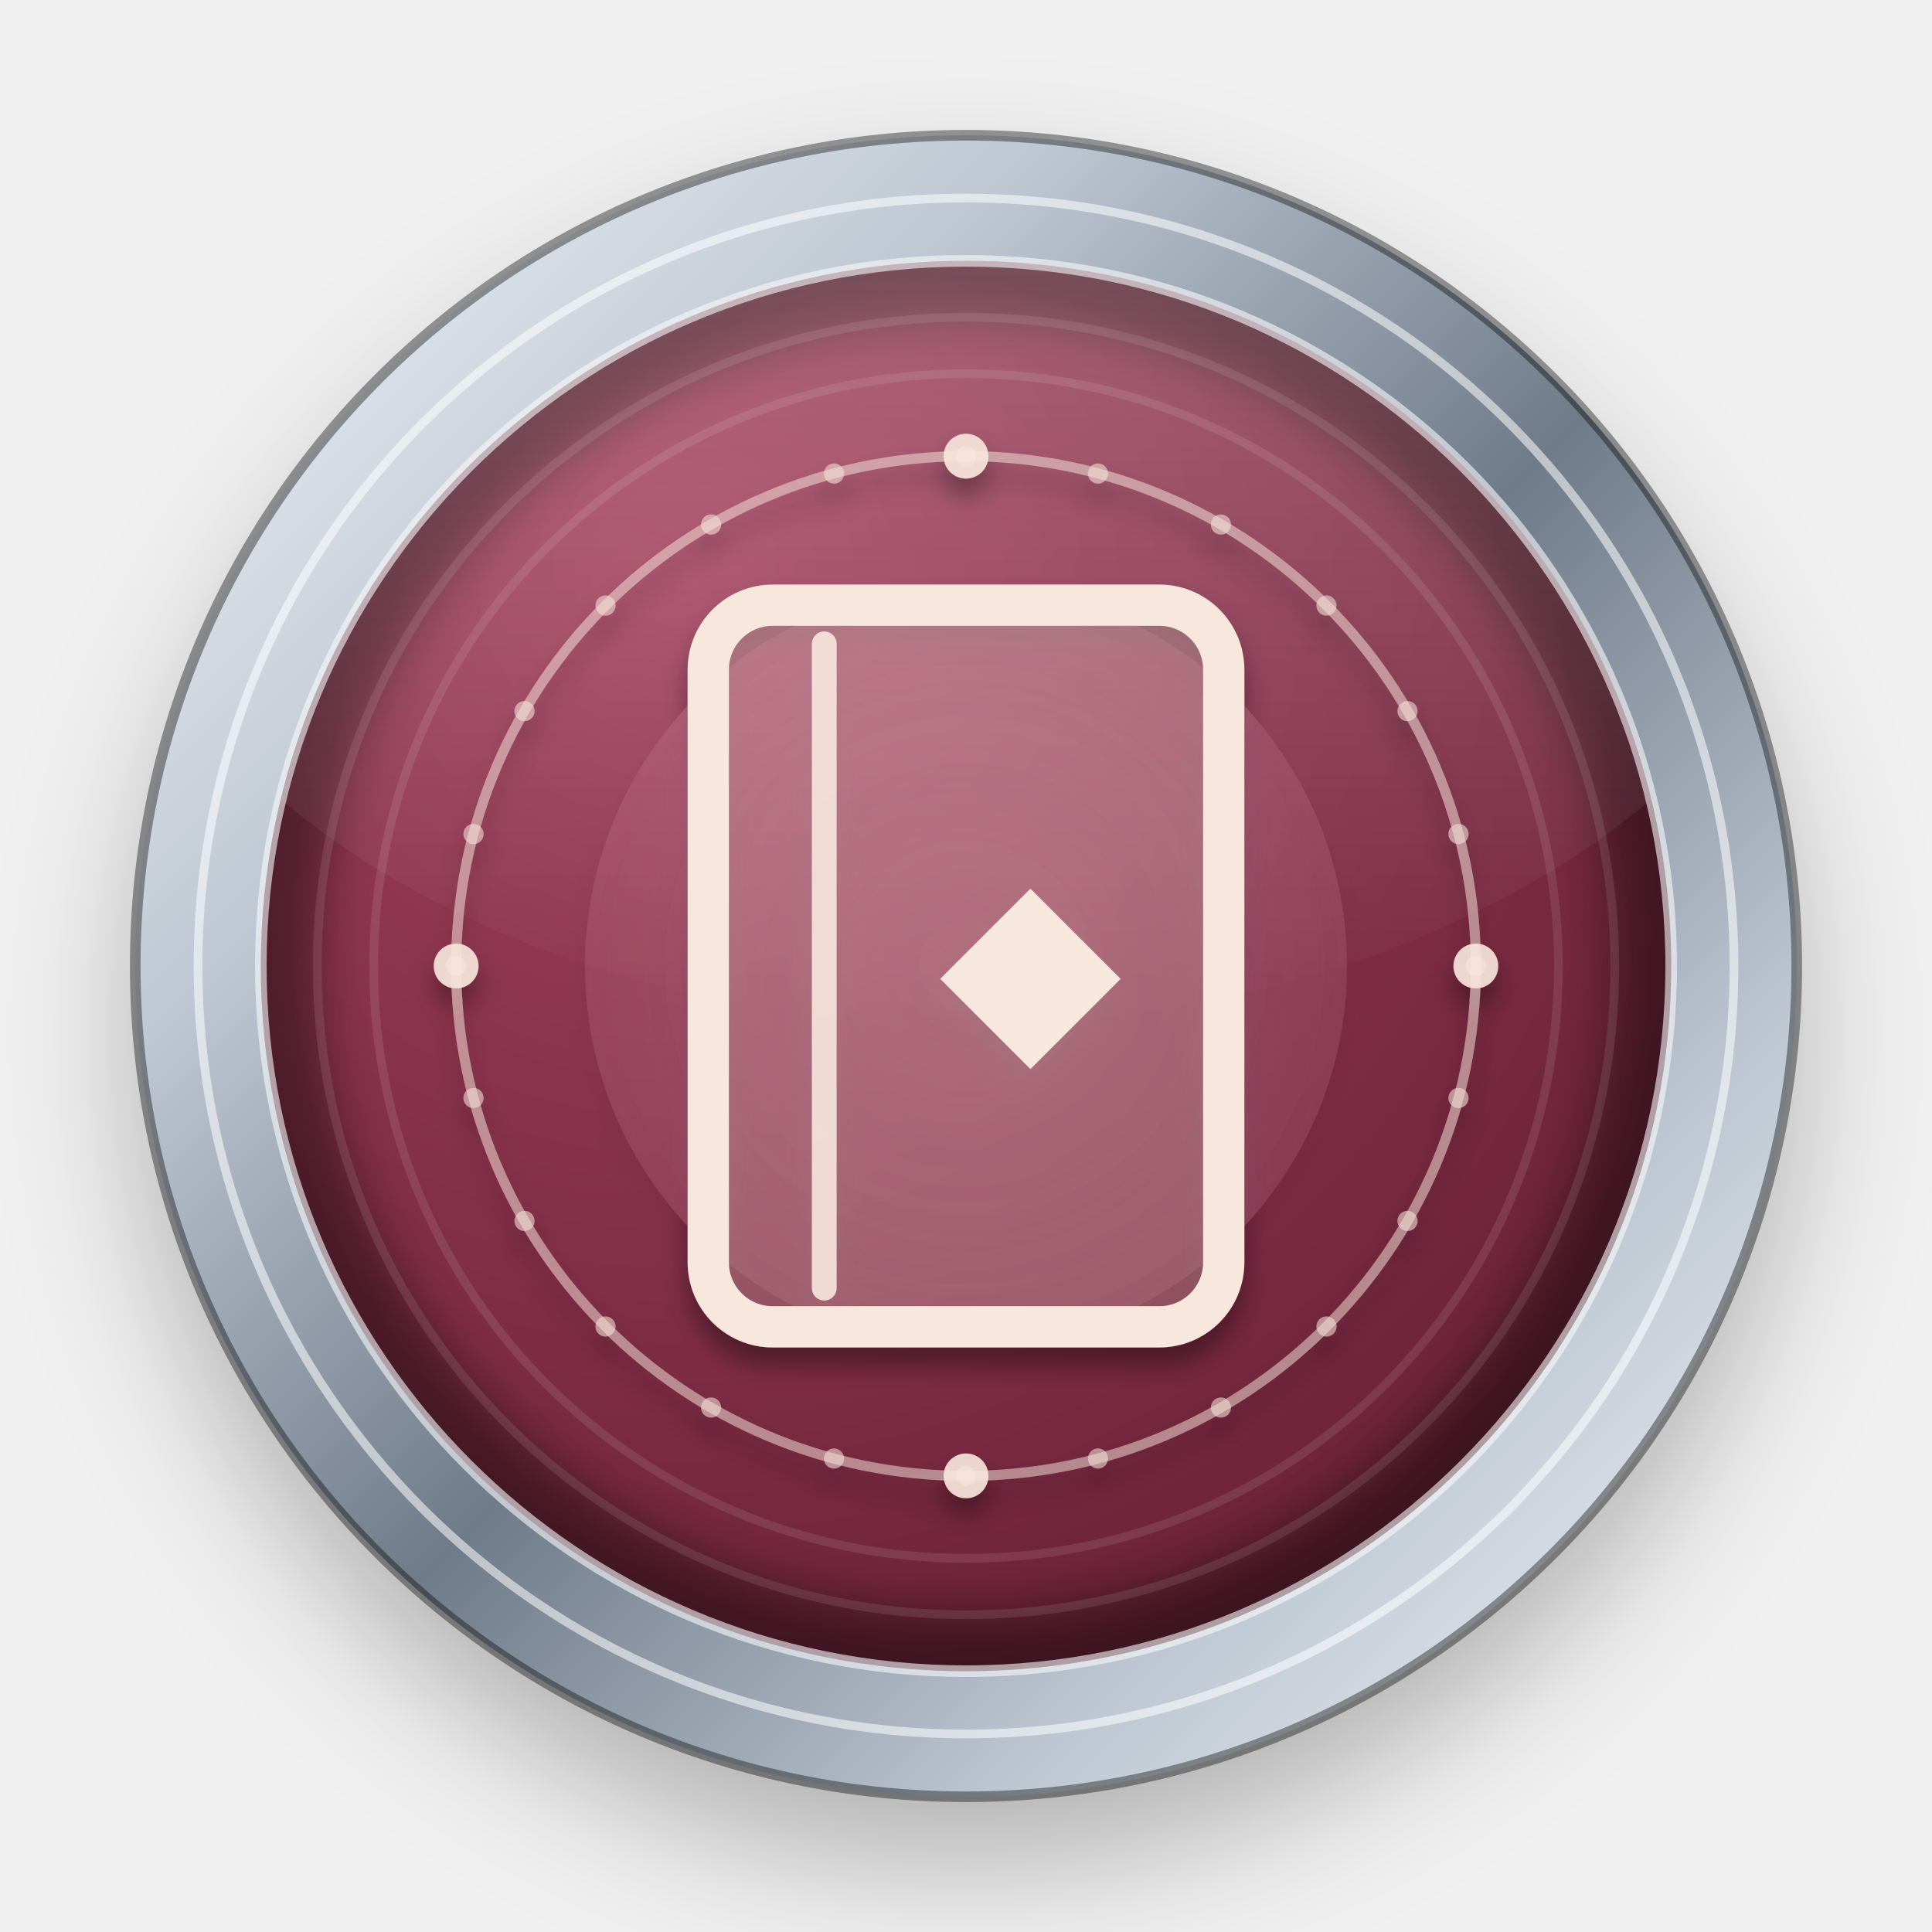
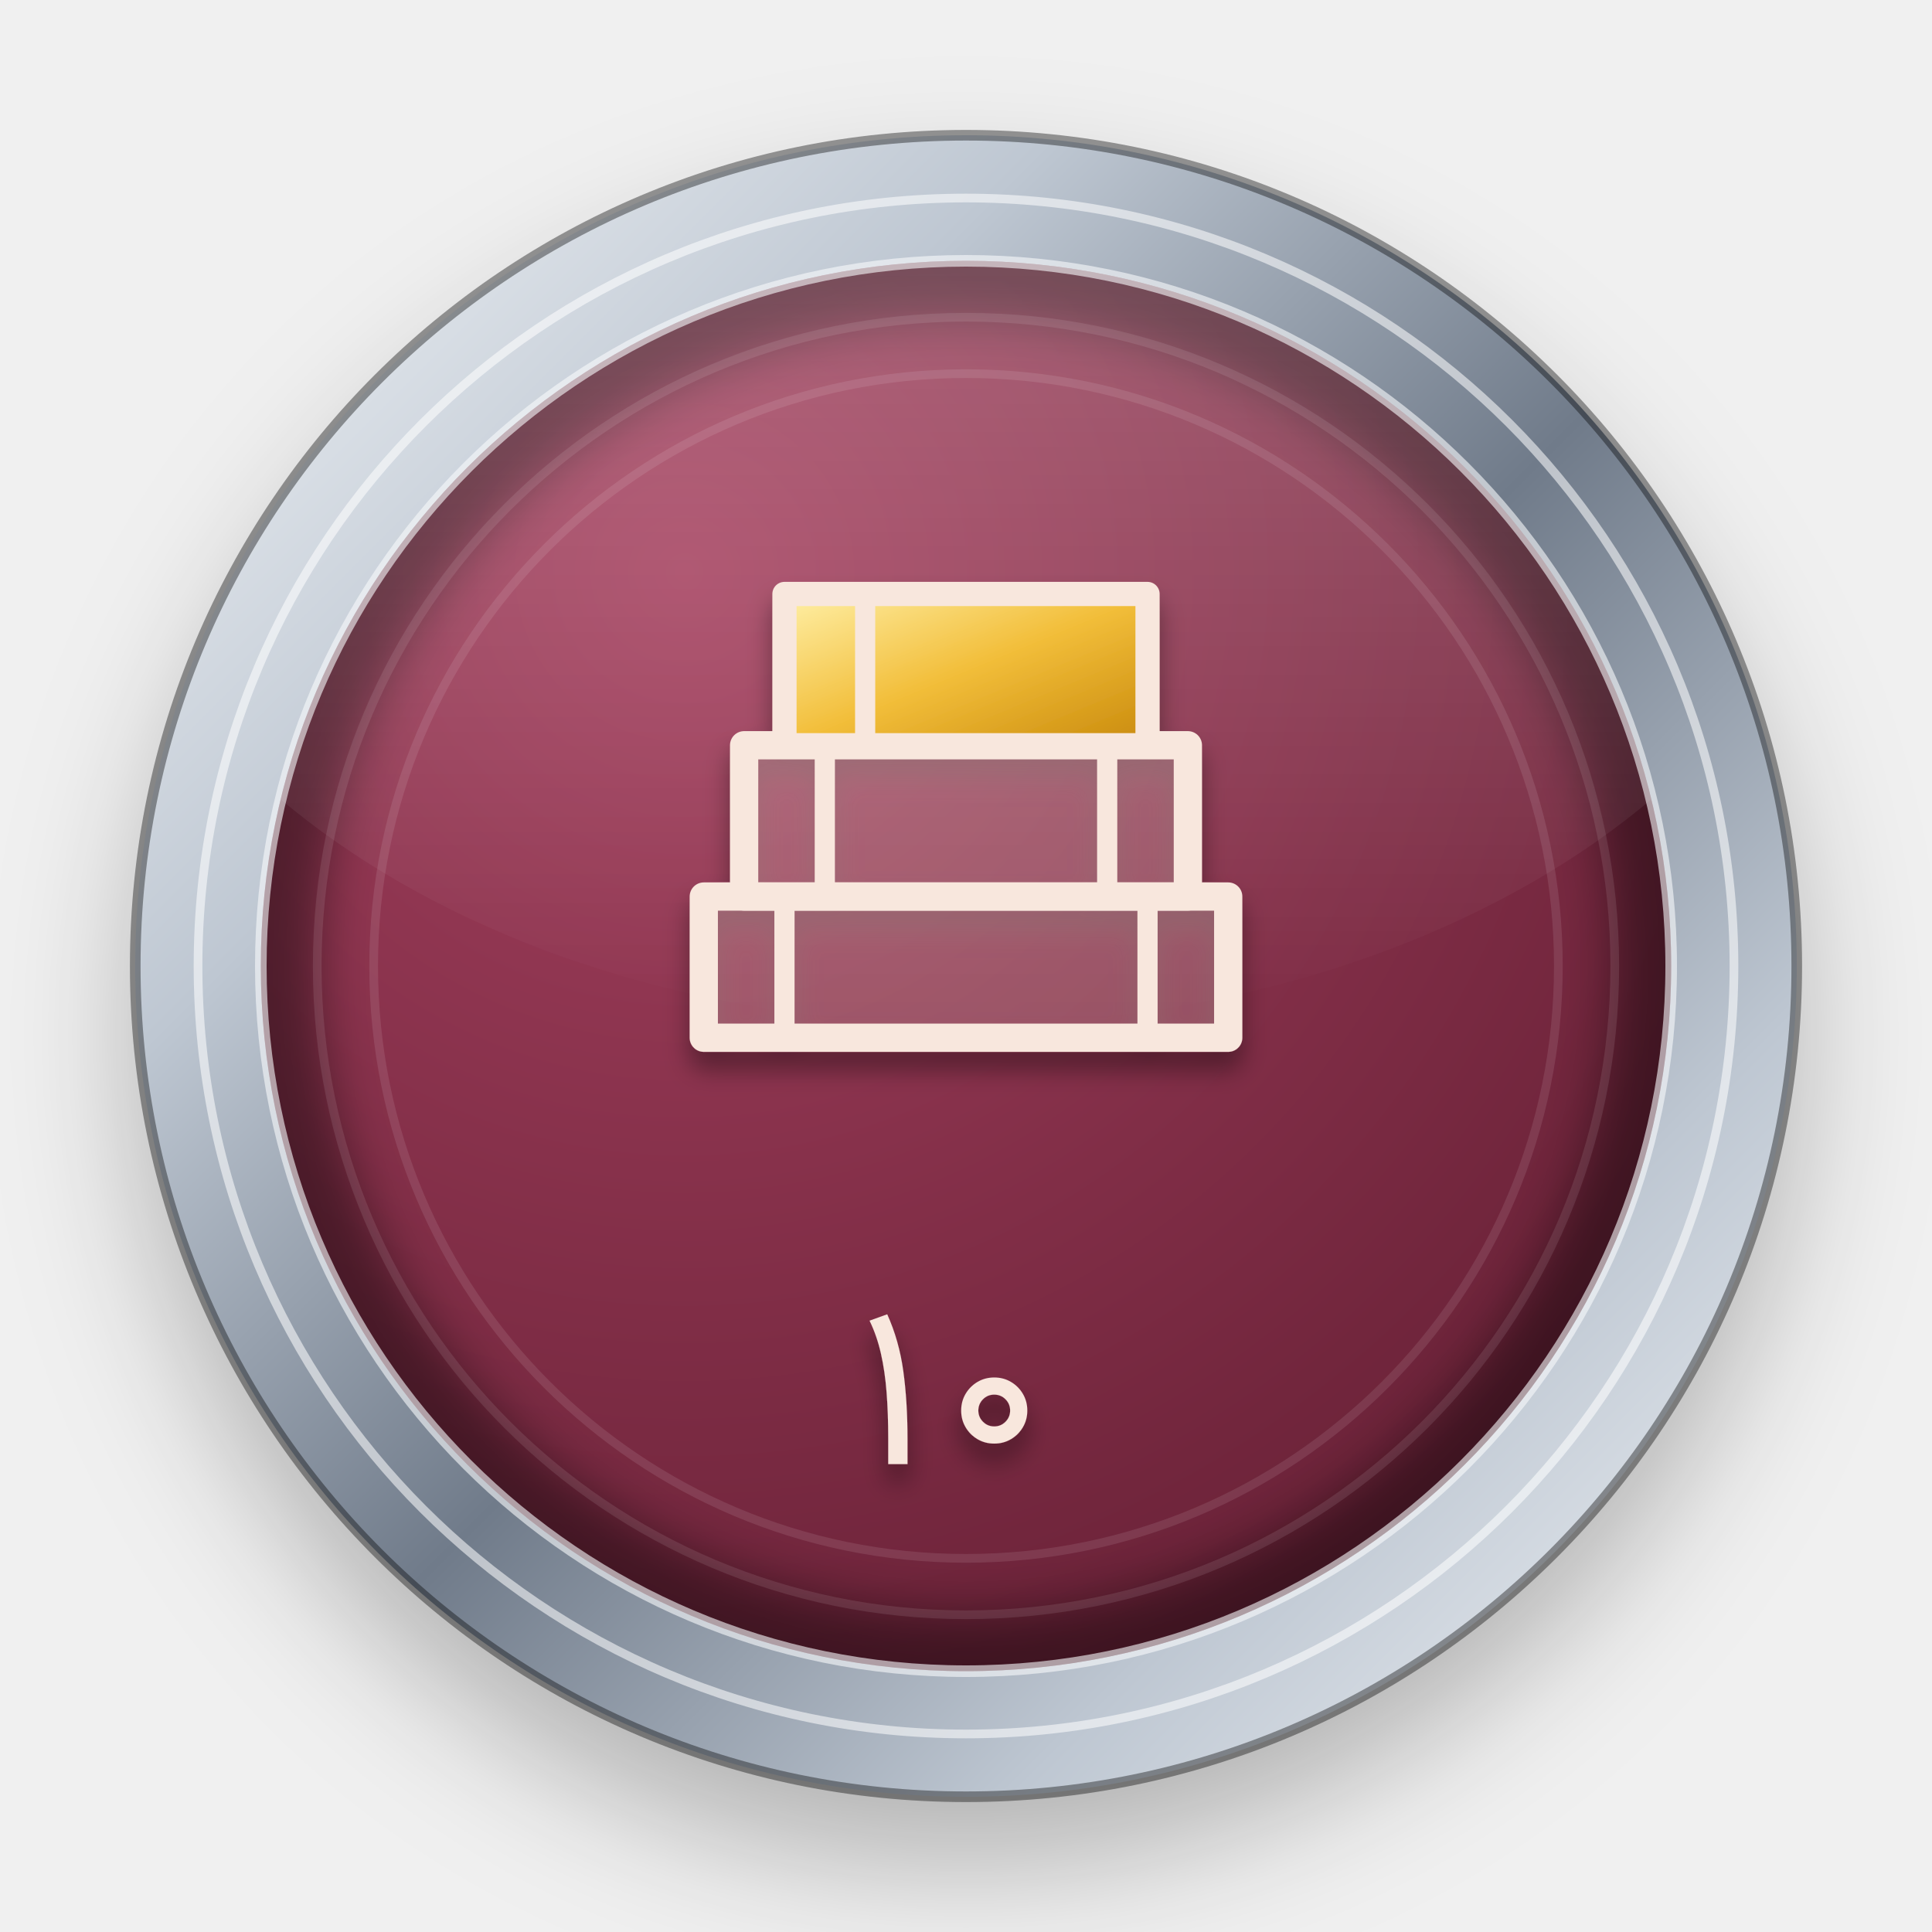
<svg xmlns="http://www.w3.org/2000/svg" viewBox="-100 -100 200 200" width="400" height="400">
  <defs>
    <filter id="blur8" x="-30%" y="-30%" width="160%" height="160%">
      <feGaussianBlur stdDeviation="7" />
    </filter>
    <filter id="blur3" x="-30%" y="-30%" width="160%" height="160%">
      <feGaussianBlur stdDeviation="2.6" />
    </filter>
    <filter id="emb" x="-20%" y="-20%" width="140%" height="140%">
      <feDropShadow dx="0" dy="1.6" stdDeviation="1.1" flood-color="#000" flood-opacity=".38" />
    </filter>
  </defs>
  <style>.mb27 .nf{fill:none} .mb27 .sf{fill:#F8E7DD;fill-opacity:.17} .mb27 .fl{fill:#F8E7DD;stroke:none} .mb27 .gl{fill:url(#b27g);stroke:none}</style>
  <defs>
    <radialGradient id="b27h" cx=".5" cy=".5" r=".5">
      <stop offset=".6" stop-color="#F3D58A" stop-opacity="0" />
      <stop offset=".82" stop-color="#F3D58A" stop-opacity=".95" />
      <stop offset="1" stop-color="#F3D58A" stop-opacity="0" />
    </radialGradient>
    <linearGradient id="b27r" x1="0" y1="0" x2="1" y2="1">
      <stop offset="0" stop-color="#F8FAFC" />
      <stop offset=".28" stop-color="#BEC7D2" />
      <stop offset=".52" stop-color="#707B8A" />
      <stop offset=".76" stop-color="#BEC7D2" />
      <stop offset="1" stop-color="#F8FAFC" />
    </linearGradient>
    <radialGradient id="b27p" cx=".3" cy=".22" r="1.15">
      <stop offset="0" stop-color="#A5415F" />
      <stop offset="1" stop-color="#541629" />
    </radialGradient>
    <radialGradient id="b27g" cx=".5" cy=".5" r=".5">
      <stop offset="0" stop-color="#F0A9BF" stop-opacity=".95" />
      <stop offset="1" stop-color="#F0A9BF" stop-opacity=".55" />
    </radialGradient>
    <linearGradient id="b27s" x1="0" y1="0" x2="0" y2="1">
      <stop offset="0" stop-color="#fff" stop-opacity=".34" />
      <stop offset="1" stop-color="#fff" stop-opacity="0" />
    </linearGradient>
    <clipPath id="b27c">
      <path d="M-73,0A73,73 0 1 0 73,0A73,73 0 1 0 -73,0Z" />
    </clipPath>
  </defs>
  <path d="M-86,0A86,86 0 1 0 86,0A86,86 0 1 0 -86,0Z" transform="translate(0 7)" fill="#000" opacity=".26" filter="url(#blur8)" />
  <path d="M-86,0A86,86 0 1 0 86,0A86,86 0 1 0 -86,0Z" fill="url(#b27r)" />
  <path d="M-86,0A86,86 0 1 0 86,0A86,86 0 1 0 -86,0Z" fill="none" stroke="#000" stroke-opacity=".38" stroke-width="1.1" />
  <path d="M-79.5,0A79.5,79.5 0 1 0 79.5,0A79.5,79.5 0 1 0 -79.5,0Z" fill="none" stroke="#fff" stroke-opacity=".55" stroke-width=".9" />
  <path d="M-73,0A73,73 0 1 0 73,0A73,73 0 1 0 -73,0Z" fill="url(#b27p)" />
  <g clip-path="url(#b27c)">
    <path d="M-73,0A73,73 0 1 0 73,0A73,73 0 1 0 -73,0Z" fill="none" stroke="#000" stroke-opacity=".42" stroke-width="12" filter="url(#blur3)" />
    <path d="M-67.16,0A67.16,67.16 0 1 0 67.16,0A67.16,67.16 0 1 0 -67.16,0Z" fill="none" stroke="#fff" stroke-opacity=".10" stroke-width=".9" />
    <path d="M-61.32,0A61.32,61.32 0 1 0 61.32,0A61.32,61.32 0 1 0 -61.32,0Z" fill="none" stroke="#fff" stroke-opacity=".10" stroke-width=".9" />
    <ellipse cx="0" cy="-58" rx="92" ry="64" fill="url(#b27s)" />
  </g>
  <path d="M-73,0A73,73 0 1 0 73,0A73,73 0 1 0 -73,0Z" fill="none" stroke="#F8FAFC" stroke-opacity=".6" stroke-width="1.2" />
  <g filter="url(#emb)" fill="none" stroke="#F8E7DD" stroke-linecap="round" stroke-linejoin="round" class="mb27" transform="scale(1.16)">
-     <circle cx="0" cy="0" r="34" class="gl" stroke="none" opacity="0.22" />
-     <circle cx="0" cy="0" r="45.5" fill="none" stroke-width="0.9" opacity="0.5" />
-     <circle cx="0" cy="-45.5" r="0.9" class="fl" stroke="none" opacity="0.55" />
-     <circle cx="11.78" cy="-43.95" r="0.9" class="fl" stroke="none" opacity="0.55" />
-     <circle cx="22.75" cy="-39.4" r="0.9" class="fl" stroke="none" opacity="0.55" />
-     <circle cx="32.17" cy="-32.17" r="0.9" class="fl" stroke="none" opacity="0.55" />
-     <circle cx="39.4" cy="-22.75" r="0.9" class="fl" stroke="none" opacity="0.55" />
-     <circle cx="43.95" cy="-11.78" r="0.9" class="fl" stroke="none" opacity="0.55" />
-     <circle cx="45.5" cy="0" r="0.9" class="fl" stroke="none" opacity="0.55" />
-     <circle cx="43.95" cy="11.78" r="0.9" class="fl" stroke="none" opacity="0.55" />
-     <circle cx="39.4" cy="22.75" r="0.9" class="fl" stroke="none" opacity="0.55" />
-     <circle cx="32.17" cy="32.17" r="0.9" class="fl" stroke="none" opacity="0.55" />
-     <circle cx="22.75" cy="39.4" r="0.9" class="fl" stroke="none" opacity="0.55" />
-     <circle cx="11.78" cy="43.95" r="0.9" class="fl" stroke="none" opacity="0.55" />
-     <circle cx="0" cy="45.5" r="0.9" class="fl" stroke="none" opacity="0.55" />
-     <circle cx="-11.78" cy="43.95" r="0.9" class="fl" stroke="none" opacity="0.55" />
-     <circle cx="-22.75" cy="39.4" r="0.9" class="fl" stroke="none" opacity="0.55" />
-     <circle cx="-32.17" cy="32.17" r="0.9" class="fl" stroke="none" opacity="0.55" />
-     <circle cx="-39.4" cy="22.75" r="0.9" class="fl" stroke="none" opacity="0.55" />
-     <circle cx="-43.95" cy="11.78" r="0.9" class="fl" stroke="none" opacity="0.55" />
-     <circle cx="-45.5" cy="0" r="0.9" class="fl" stroke="none" opacity="0.55" />
-     <circle cx="-43.95" cy="-11.78" r="0.9" class="fl" stroke="none" opacity="0.55" />
-     <circle cx="-39.4" cy="-22.75" r="0.9" class="fl" stroke="none" opacity="0.55" />
-     <circle cx="-32.17" cy="-32.17" r="0.9" class="fl" stroke="none" opacity="0.55" />
-     <circle cx="-22.75" cy="-39.4" r="0.9" class="fl" stroke="none" opacity="0.55" />
-     <circle cx="-11.78" cy="-43.95" r="0.9" class="fl" stroke="none" opacity="0.55" />
-     <circle cx="0" cy="-45.5" r="2" class="fl" stroke="none" opacity="0.9" />
-     <circle cx="45.5" cy="0" r="2" class="fl" stroke="none" opacity="0.9" />
-     <circle cx="0" cy="45.5" r="2" class="fl" stroke="none" opacity="0.9" />
-     <circle cx="-45.5" cy="0" r="2" class="fl" stroke="none" opacity="0.9" />
-     <g transform="translate(0 0) scale(1.15) translate(0 -2)">
-       <rect x="-20" y="-26" width="40" height="56" rx="5" class="sf" stroke-width="3.2" opacity="1" />
-       <line x1="-11" y1="-23" x2="-11" y2="27" stroke-width="1.92" opacity="0.9" />
-       <path d="M5,-4l7,7l-7,7l-7,-7z" class="fl" stroke="none" />
+     <defs>
+       <linearGradient id="fireG" x1="0" y1="0" x2="0" y2="1">
+         <stop offset="0" stop-color="#FFD66B" />
+         <stop offset=".55" stop-color="#FF9A2E" />
+         <stop offset="1" stop-color="#F0561B" />
+       </linearGradient>
+       <linearGradient id="goldG" x1="0" y1="0" x2="1" y2="1">
+         <stop offset="0" stop-color="#FFF0A8" />
+         <stop offset=".5" stop-color="#F2BE3A" />
+         <stop offset="1" stop-color="#C98A0C" />
+       </linearGradient>
+     </defs>
+     <g transform="translate(0 -17) scale(0.9)">
+       <path d="M-26,12 H26 V26 H-26Z" class="sf" stroke-width="2.8" stroke-linejoin="round" />
+       <path d="M-18,12 V26 M18,12 V26" class="nf" stroke-width="2.0" />
+       <path d="M-22,-3 H22 V12 H-22Z" class="sf" stroke-width="2.8" stroke-linejoin="round" />
+       <path d="M-14,-3 V12 M14,-3 V12" class="nf" stroke-width="2.0" />
+       <path d="M-18,-18 H18 V-3 H-18Z" fill="url(#goldG)" stroke-width="2.4" stroke-linejoin="round" />
+       <path d="M-10,-18 V-3" class="nf" stroke-width="2.0" />
    </g>
+     <path d="M437 0V224Q437 557 399.5 829.5Q362 1102 256 1337L98 1280Q164 1145 200.0 986.0Q236 827 250.5 638.5Q265 450 265 227V0Z" class="fl" stroke-width="1.0" stroke-linejoin="round" transform="translate(-9.59 44.45) scale(0.01 -0.01)" />
+     <path d="M137 478Q137 396 176.5 329.0Q216 262 283.0 222.5Q350 183 432 183Q514 183 581.0 222.5Q648 262 687.5 329.0Q727 396 727 478Q727 560 687.5 627.0Q648 694 581.0 733.5Q514 773 432 773Q350 773 283.0 733.5Q216 694 176.5 627.0Q137 560 137 478ZM290 478Q290 537 331.5 578.5Q373 620 432 620Q491 620 532.5 578.5Q574 537 574 478Q574 419 532.5 377.5Q491 336 432 336Q373 336 331.5 377.5Q290 419 290 478Z" class="fl" stroke-width="1.0" stroke-linejoin="round" transform="translate(-1.8 44.45) scale(0.01 -0.01)" />
  </g>
</svg>
